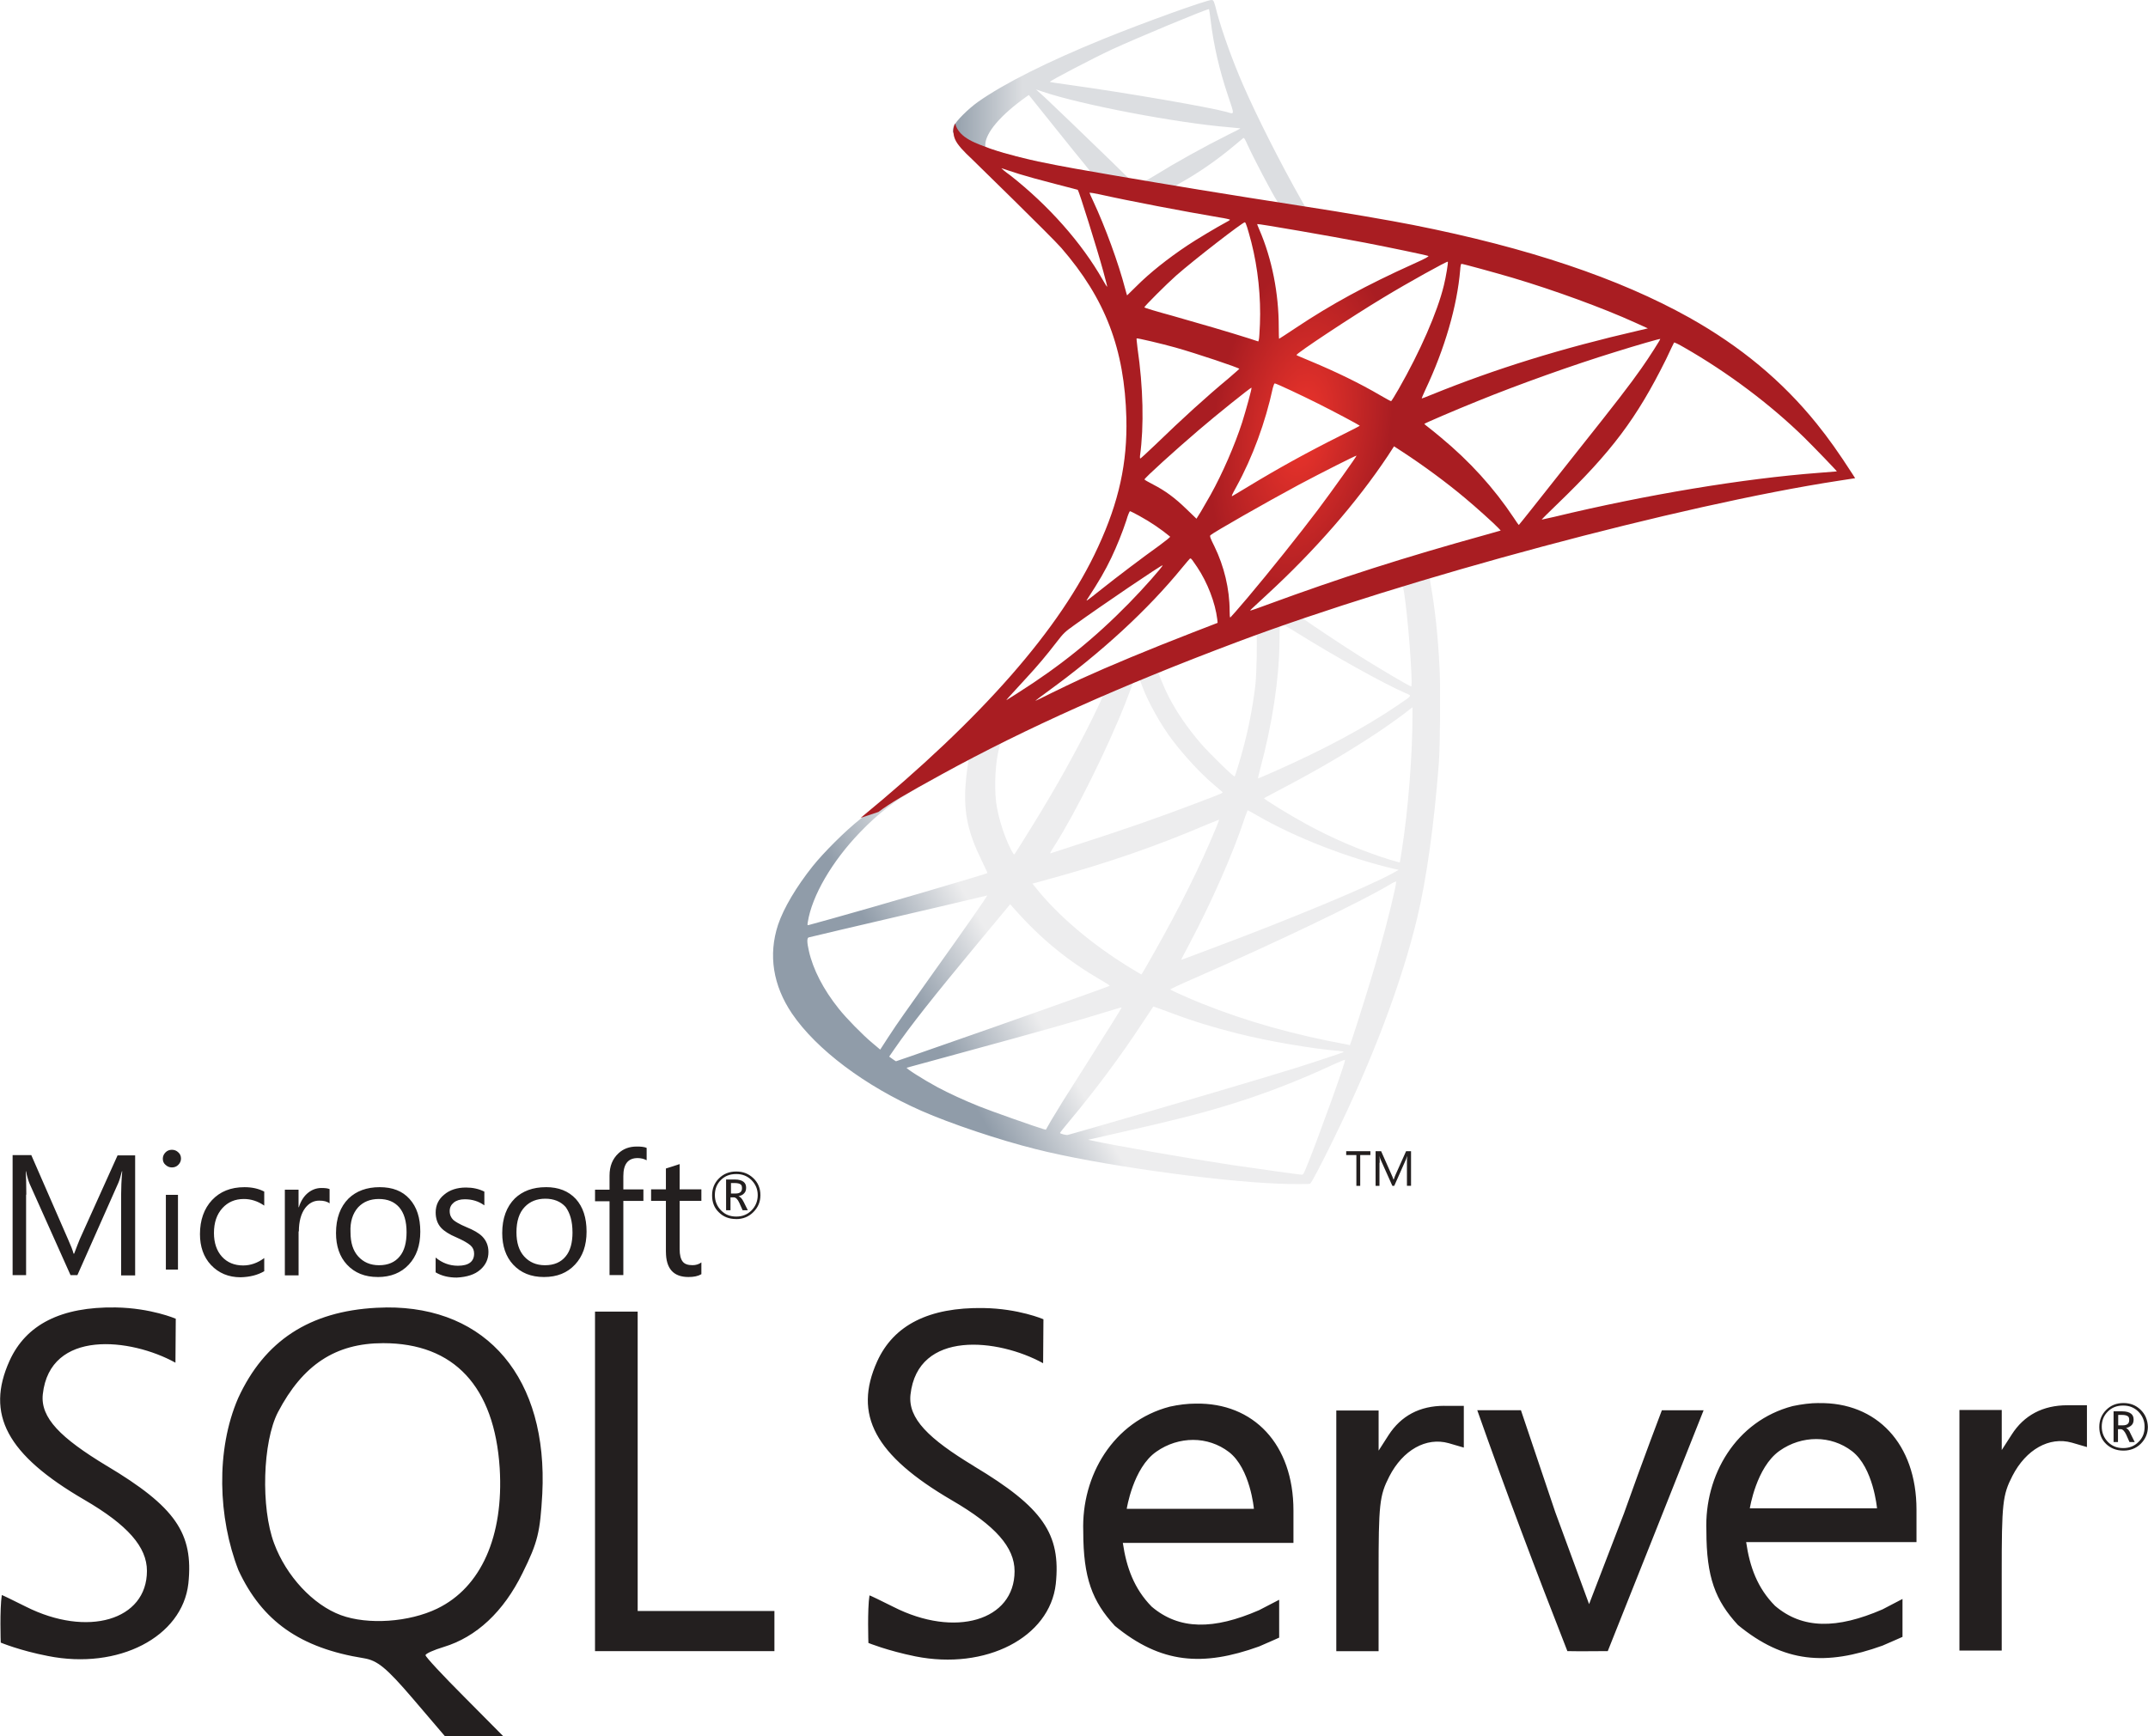
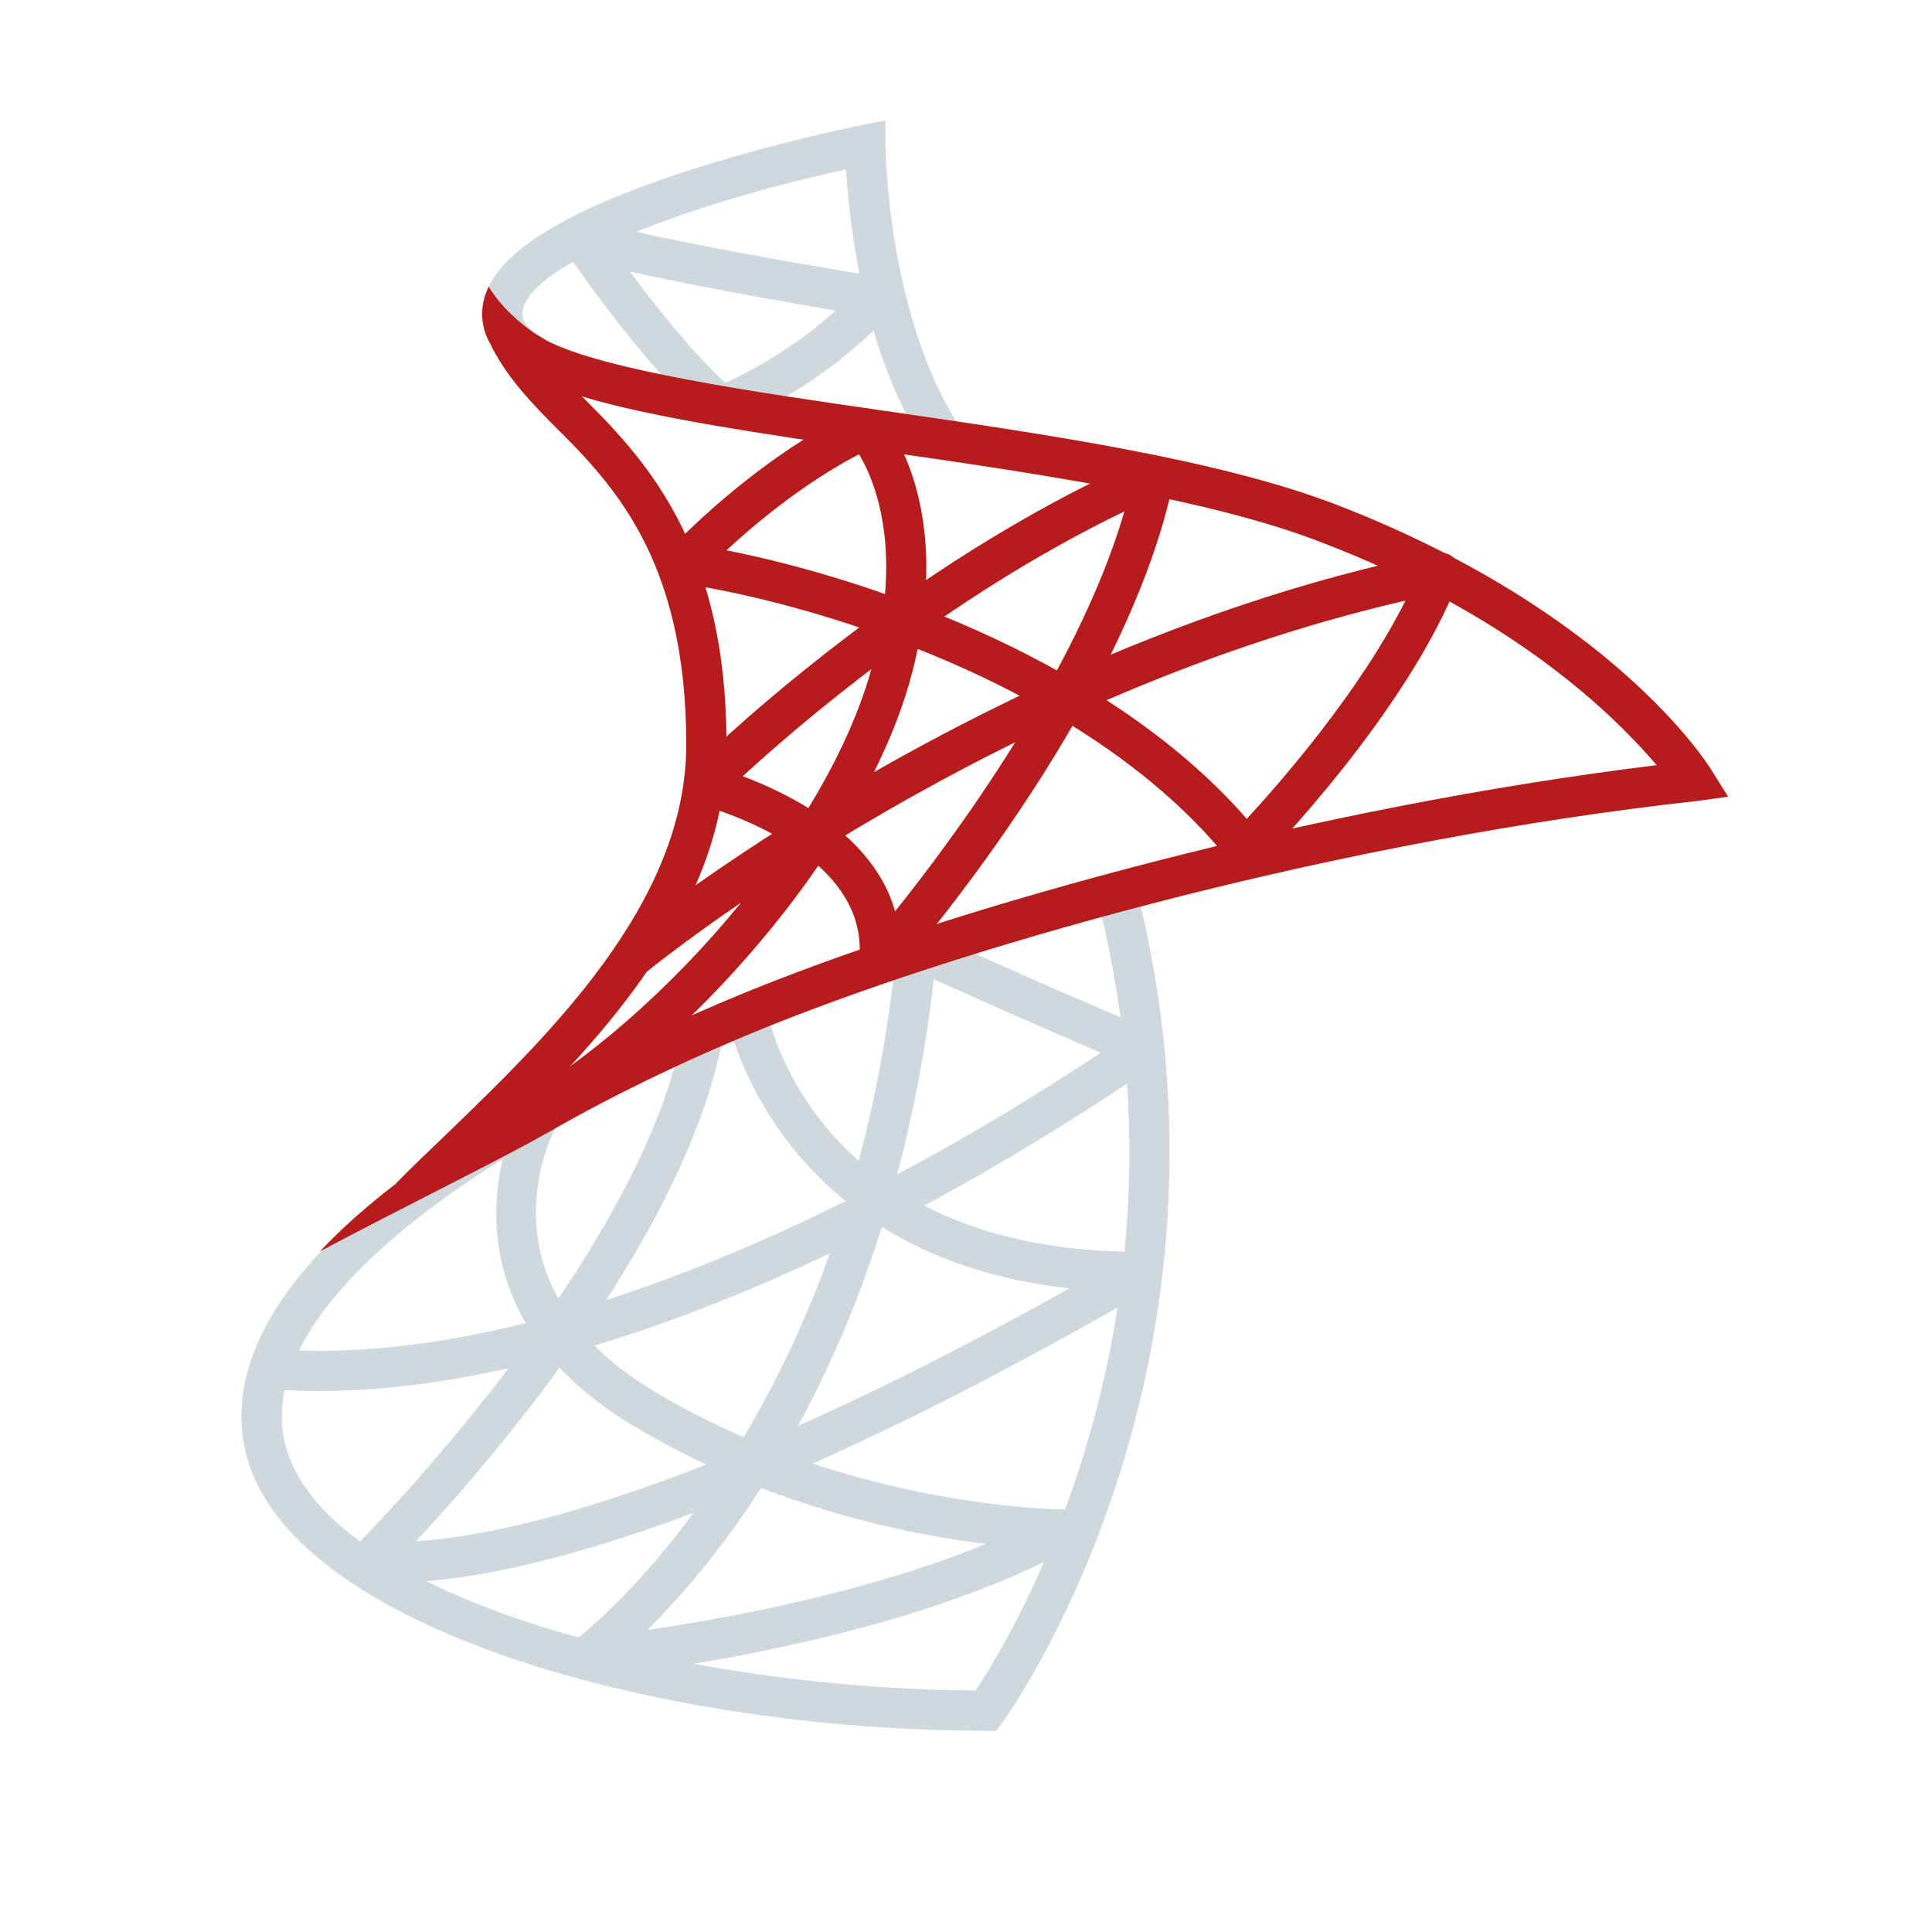
- <svg xmlns="http://www.w3.org/2000/svg" width="2500" height="2021" viewBox="0 0 1478.201 1195.111">
-   <g transform="matrix(.569 0 0 .569 199.451 -82.735)">
-     <linearGradient id="a" x1="-2901.952" x2="-2061.249" y1="923.573" y2="1420.331" gradientTransform="matrix(.1234 0 0 -.1234 1158.33 1550.273)" gradientUnits="userSpaceOnUse">
-       <stop offset="0" stop-color="#909ca9" />
-       <stop offset="1" stop-color="#ededee" />
-     </linearGradient>
-     <path fill="url(#a)" d="M1410.773 814.195l-286.9 93.683-249.599 110.161-69.829 18.435c-17.784 16.916-36.431 34.049-56.599 51.397-22.119 19.082-42.72 36.433-58.553 49.008-17.564 13.88-43.587 39.902-56.814 56.38-19.735 24.721-35.348 50.96-42.071 71.13-11.928 36.433-6.07 73.297 16.916 107.346 29.492 43.369 88.261 87.606 156.785 117.749 34.916 15.4 93.683 35.132 137.92 46.19 73.512 18.651 215.771 38.819 294.054 41.857 15.828.65 37.082.65 37.947 0 1.737-1.088 13.881-24.289 27.979-53.129 48.142-98.238 82.838-190.402 101.703-269.119 11.276-47.706 20.166-111.246 26.019-186.492 1.521-21.036 2.169-91.514.868-115.37-1.953-39.033-5.423-70.692-10.84-101.703-.868-4.555-1.088-8.676-.652-8.892.865-.65 3.467-1.517 38.815-11.712l-7.153-16.912v-.005h.004zm-65.49 38.386c2.602 0 9.539 66.573 11.273 108.646.436 8.89.216 14.745-.216 14.745-1.733 0-36.649-20.599-61.583-36.212-21.687-13.663-62.888-40.988-69.393-46.192-2.173-1.517-1.957-1.733 15.828-7.807 30.14-10.194 101.706-33.18 104.091-33.18zm-146.161 48.143c1.953 0 6.937 2.816 18.865 10.191 44.671 27.974 105.393 61.805 131.415 73.083 8.022 3.469 8.887 2.166-9.542 14.746-39.468 26.889-88.697 53.344-148.983 80.018-10.624 4.771-19.514 8.456-19.73 8.456-.432 0 .865-5.418 2.598-11.925 14.53-54.001 22.772-108.647 23.208-152.452.216-21.687.216-21.687 2.169-22.334-.436.217-.22.217 0 .217zm-30.142 11.492c1.297 1.299.432 49.877-1.304 63.104-3.903 31.662-9.975 61.153-19.947 94.335-2.386 8.018-4.558 14.745-4.987 15.177-.872 1.083-30.581-27.975-40.339-39.251-16.916-19.518-30.141-39.035-39.9-58.117-4.988-9.759-12.793-28.84-12.144-29.492 3.469-2.385 117.753-46.622 118.621-45.756zm-141.826 55.731c.216 0 .432 0 .652.216.432.434 1.953 3.905 3.254 7.807 6.937 18.867 22.548 46.624 35.997 64.407 14.746 19.518 34.048 40.334 50.091 53.996 5.207 4.337 9.975 8.456 10.624 9.108 1.304 1.302 1.737 1.083-33.612 14.53-40.981 15.613-85.656 31.226-136.835 47.706a6825.474 6825.474 0 0 0-36.643 11.928c-1.955.652-1.303-.434 4.335-9.323 25.371-39.686 63.97-117.536 85.657-172.618 3.687-9.542 7.373-19.082 8.025-21.251.868-3.038 1.95-4.121 4.768-5.64 1.518-.43 3.038-.866 3.687-.866zm-43.367 17.999c.649.436-10.411 23.637-21.254 44.889-21.036 40.985-44.022 81.323-74.815 130.331-5.204 8.456-10.19 16.265-10.842 17.132-1.083 1.519-1.519 1.083-4.988-5.638-7.373-14.53-13.447-33.181-16.699-50.313-3.254-16.916-2.602-46.406 1.086-64.621 2.816-13.444 2.602-13.227 9.107-16.481 27.757-14.095 117.537-56.166 118.405-55.299zm374.073 15.182v9.107c0 48.359-5.204 114.716-12.797 163.077-1.301 8.456-2.389 15.393-2.602 15.613 0 0-6.288-1.733-13.661-3.905-32.527-10.193-67.875-25.156-99.754-42.718-21.038-11.494-51.612-30.363-50.743-31.231.213-.215 9.323-4.986 19.947-10.625 42.509-22.118 83.274-45.972 118.622-69.609 13.229-8.892 33.176-23.202 37.518-27.107l3.47-2.602zm-537.802 64.185c.867 0 .65 1.735-.651 9.542-.868 5.64-1.951 16.049-2.382 23.202-1.739 31.662 3.469 55.084 19.082 87.177 4.337 8.892 7.809 16.265 7.589 16.48-1.519 1.303-145.074 43.375-190.183 55.734-13.444 3.685-25.152 6.939-26.024 7.153-1.515.436-1.733.22-1.083-3.47 4.987-31.875 29.276-73.512 63.104-108.644 22.554-23.419 40.554-37.08 71.347-54.648 22.119-12.575 56.165-31.439 58.767-32.309.002-.217.218-.217.434-.217zm338.295 60.503c.216-.216 5.42 2.605 11.708 6.29 46.408 26.891 111.03 51.83 166.108 64.623l4.991 1.086-6.941 3.899c-28.84 16.049-123.606 55.515-220.538 91.732-14.098 5.202-27.975 10.409-30.581 11.492-2.602 1.083-4.988 1.735-4.988 1.519 0-.22 3.906-7.809 8.89-17.132 27.107-50.744 54.433-112.547 68.311-155.485 1.739-4.12 2.82-7.805 3.04-8.024zm-34.48 11.278c.22.221-1.517 4.771-3.687 9.975-18.865 45.756-43.59 95.636-75.249 151.583-8.022 14.314-14.746 25.808-14.966 25.808-.213 0-6.721-3.906-14.527-8.676-45.976-28.192-86.743-62.888-113.414-96.501l-3.905-4.771 19.732-5.422c70.696-19.298 130.762-40.116 190.4-65.704 8.459-3.471 15.4-6.292 15.616-6.292zm214.253 74.815s.217.217 0 0c.216 4.988-10.844 49.661-19.953 81.969-7.589 27.107-14.098 48.361-26.022 85.874-5.204 16.485-9.755 30.143-9.975 30.143-.216 0-1.517-.216-2.818-.647-64.405-11.714-122.089-27.977-176.303-49.661-15.182-6.074-36.866-15.833-38.167-16.916-.432-.438 12.58-6.506 29.06-13.663 98.669-43.154 201.024-92.164 236.153-113.196 4.119-2.603 7.373-3.903 8.025-3.903zm-494.646 16.916c.434.432-27.107 40.118-65.709 94.114-13.444 18.867-29.057 40.985-34.911 49.225-5.856 8.241-14.746 21.253-19.734 29.06l-9.112 14.096-9.759-8.24c-11.494-9.544-31.442-29.927-40.333-41.204-18.651-23.201-31.226-47.706-36.214-70.04-2.386-10.411-2.386-15.618-.22-16.265 3.252-.867 61.153-14.53 115.37-27.11 30.143-6.937 65.054-15.177 77.632-18.213 12.579-3.041 22.774-5.423 22.99-5.423zm27.756 10.626l6.937 7.806c31.231 34.914 63.108 60.724 101.708 83.272 6.941 3.906 12.144 7.373 11.708 7.594-1.514 1.083-134.016 48.136-195.385 69.389-34.478 12.143-62.888 21.901-63.102 21.901-.216 0-2.169-1.299-4.341-2.818l-3.901-2.82 6.288-9.106c20.383-29.493 45.976-61.803 101.707-129.028l38.381-46.19zm173.053 123.822c.213-.215 9.755 3.252 21.464 7.594 28.195 10.624 50.527 17.345 80.456 24.936 36.866 9.326 90.211 18.434 121.657 21.035 4.771.432 7.373.868 6.505 1.519-1.521.868-33.395 11.494-56.816 18.867-37.302 11.708-151.149 45.32-243.962 71.995-17.132 4.987-31.879 9.108-32.746 9.323-2.166.436-9.325-1.519-9.325-2.386 0-.431 5.204-7.153 11.494-14.527 31.225-37.3 62.238-78.935 88.044-118.403 7.154-10.846 13.229-19.736 13.229-19.953zm-38.17 1.087c.216.216-15.179 24.936-42.066 67.439-11.496 17.999-24.291 38.383-28.846 45.54-4.337 6.939-10.842 17.784-14.527 23.854l-6.29 11.061-3.252-.868c-7.809-2.169-62.672-21.471-77.202-27.325-18-7.157-36.649-15.829-50.529-23.202-17.346-9.326-39.03-23.206-37.297-23.637.433-.216 30.143-8.243 65.922-17.999 94.984-25.809 147.678-40.77 182.161-51.612 6.29-1.952 11.71-3.471 11.926-3.251zm269.985 63.318h.216c.868 2.171-34.26 99.755-47.06 130.547-2.815 6.939-3.896 8.677-5.417 8.456-3.687-.213-54.646-7.37-85.66-11.925-53.994-8.24-144.641-24.073-167.409-29.275l-5.204-1.083 32.307-7.378c69.396-15.613 102.791-24.069 136.619-34.478 42.722-13.011 85.011-29.276 127.729-49.225 6.722-3.037 12.361-5.422 13.879-5.639z" />
-     <linearGradient id="b" x1="-2882.7" x2="-2206.249" y1="10288.81" y2="10288.81" gradientTransform="matrix(.1234 0 0 -.1234 1158.33 1550.273)" gradientUnits="userSpaceOnUse">
-       <stop offset="0" stop-color="#939fab" />
-       <stop offset="1" stop-color="#dcdee1" />
-     </linearGradient>
-     <path fill="url(#b)" d="M1114.983 145.414c-4.771-.647-81.757 27.11-131.415 47.275-67.01 27.327-119.052 53.351-151.148 75.899-11.925 8.461-26.891 23.422-29.273 29.276-.867 2.169-1.303 4.771-1.303 7.373l29.06 27.541 69.175 22.119 164.594 29.493 188.228 32.312 1.953-16.264c-.649 0-1.085-.216-1.73-.216l-24.728-3.905-4.984-8.89c-25.59-45.107-53.781-101.056-70.261-138.789-12.793-29.276-24.938-63.102-31.662-87.391-3.687-14.746-4.119-15.613-6.501-15.829v-.005h-.005zm-3.474 11.063h.223c.213.214 1.081 6.29 1.95 13.442 3.683 30.364 10.411 59.635 21.035 91.297 8.022 23.855 8.022 22.555-1.301 19.734-22.119-6.07-121.221-23.202-193-33.177-11.494-1.519-21.253-3.036-21.253-3.252-.867-.867 51.827-28.41 75.031-39.25 29.709-13.665 111.246-47.711 117.315-48.794zm-209.047 97.15l8.461 2.816c45.97 15.616 161.551 37.736 225.31 42.94 7.154.651 13.229 1.303 13.442 1.303.216.216-5.852 3.469-13.661 7.154-30.79 15.397-64.621 34.264-88.042 48.794-6.937 4.335-13.229 7.807-14.094 7.807-.868 0-5.42-.868-10.191-1.519l-8.674-1.303-21.683-21.253c-38.167-37.08-68.094-65.704-79.588-76.549l-11.28-10.19zm-8.671 6.721l30.576 38.168c16.696 21.035 33.611 41.635 37.301 46.187 3.683 4.557 6.721 8.245 6.505 8.461-.868.65-44.236-7.809-67.226-13.011-23.637-5.423-33.395-8.025-47.924-12.577l-11.928-3.905v-3.038c.216-14.53 18.651-36.214 49.877-58.331l2.819-1.954zm259.791 52.046c.869 0 1.95 1.951 4.552 7.806 7.373 16.263 30.364 60.07 35.997 68.526 1.74 2.822 4.771 3.038-25.802-1.95-73.512-11.93-97.152-15.829-97.152-16.263 0-.216 2.169-1.735 4.988-3.254 22.771-12.575 45.756-28.624 66.142-45.756 4.988-4.121 9.542-8.024 10.407-8.676.216-.433.652-.649.868-.433z" />
-     <radialGradient id="c" cx="-14217.448" cy="7277.705" r="898.12" gradientTransform="matrix(-.1185 -.0178 -.036 .237 -198.955 -1314.415)" gradientUnits="userSpaceOnUse">
-       <stop offset="0" stop-color="#ee352c" />
-       <stop offset="1" stop-color="#a91d22" />
-     </radialGradient>
-     <path fill="url(#c)" d="M804.66 294.828s-4.768 7.593-.215 18.87c2.822 6.937 11.061 15.393 20.384 24.069 0 0 96.5 94.114 108.211 107.561 53.344 61.585 76.549 122.305 78.718 206.012 1.301 53.78-8.894 101.054-34.264 155.919-45.106 98.453-140.307 207.098-287.117 327.67l21.472-7.157c13.878-10.411 32.745-21.467 76.982-45.756 102.137-55.952 217.071-107.346 358.028-160.258 202.971-76.335 536.715-165.681 726.676-194.736l19.737-3.038-3.038-4.771c-17.345-26.891-29.276-43.587-43.59-61.369-41.633-51.612-92.157-93.463-153.964-128.161-85.007-47.489-194.956-84.571-334.173-112.112-26.239-5.207-83.923-15.181-130.763-22.337-99.321-15.393-163.51-26.021-234.203-38.165-25.37-4.339-63.323-10.843-88.478-16.263-13.011-2.822-37.947-8.676-57.464-15.398-15.613-6.075-38.168-12.147-42.939-30.58zm55.952 54.216c.214-.214 3.683 1.083 8.24 2.602 8.24 2.816 18.865 6.07 31.446 9.542a1599.47 1599.47 0 0 0 28.624 7.589c13.011 3.251 23.852 6.288 24.068 6.288 1.521 1.519 23.424 71.558 30.797 98.449 2.815 10.195 4.988 18.867 4.771 18.867-.223.22-2.605-3.469-5.423-8.456-25.373-44.673-65.491-89.995-111.899-126.428-6.069-4.333-10.624-8.237-10.624-8.453zm106.692 29.492c1.085 0 5.856.651 11.708 1.951 36.866 8.24 103.008 20.818 145.293 27.975 7.157 1.083 12.797 2.387 12.797 2.818 0 .436-2.605 1.951-5.859 3.688-7.153 3.685-35.997 20.815-45.536 27.322-24.073 16.047-45.756 33.395-61.371 49.008-6.288 6.29-11.712 11.494-11.712 11.494s-1.297-3.685-2.386-8.242c-7.802-30.143-24.069-74.816-38.815-106.258-2.386-4.986-4.339-9.541-4.339-9.973 0 .433 0 .217.22.217zm187.795 35.781c1.301.432 3.47 7.806 7.806 24.069 8.025 31.446 11.712 66.576 10.411 99.321-.436 9.108-.868 17.564-1.304 18.651l-.649 2.166-11.276-3.685c-23.204-7.373-60.935-18.435-93.245-27.541-18.436-4.988-33.395-9.542-33.395-9.975 0-1.303 26.891-28.192 38.383-38.383 21.898-19.303 81.316-65.275 83.269-64.623zm14.963 2.166c.652-.647 89.779 14.746 130.331 22.554 30.145 5.854 73.948 14.963 76.549 16.049 1.301.432-3.254 3.034-17.784 9.539-57.248 25.808-99.754 49.008-142.036 77.202-11.06 7.373-20.386 13.444-20.602 13.444-.216 0-.433-6.287-.433-13.878 0-41.201-8.241-82.838-23.424-117.968-1.517-3.47-2.818-6.722-2.601-6.942zm230.516 45.542c.652.65-2.169 18.217-4.771 28.624-7.806 32.312-28.84 80.24-54.643 125.343-4.558 8.024-8.677 14.53-9.114 14.746-.429.216-6.285-3.038-13.009-6.941-25.154-14.746-53.778-28.624-85.007-41.637-8.671-3.685-16.263-6.723-16.48-7.153-1.521-1.303 68.308-47.493 105.174-69.612 29.276-17.781 76.982-44.239 77.85-43.37zm16.48 2.601c1.953 0 41.421 10.844 62.019 16.916 50.963 15.181 109.512 36.648 147.679 53.996l15.828 7.159-11.056 2.6c-93.245 21.467-173.049 46.192-250.034 77.418-6.289 2.602-11.928 4.771-12.357 4.771-.436 0 1.733-4.987 4.552-11.061 23.204-49.225 38.167-100.62 41.85-144.427.221-4.121.867-7.372 1.519-7.372zm-392.938 90.213c.649-.652 30.793 6.506 47.057 11.056 24.721 6.942 77.198 24.505 77.198 25.808 0 .216-5.853 5.204-12.79 11.278-28.408 23.637-55.734 48.572-88.481 80.234-9.759 9.328-17.997 16.917-18.429 16.917-.436 0-.649-1.304-.436-3.038 4.987-36.433 3.906-83.272-3.034-130.763-.653-6.074-1.302-11.276-1.085-11.492zm633.433.652c.429.431-13.881 22.984-22.988 35.777-13.009 18.649-32.098 43.375-75.252 97.588-22.765 28.622-48.358 60.936-56.812 71.778-8.678 10.842-15.831 19.948-16.051 19.948-.216 0-3.031-3.901-6.069-8.671-24.289-36.433-53.349-68.311-87.829-96.935-6.505-5.423-13.658-11.278-16.044-13.013-2.386-1.734-4.339-3.469-4.339-3.685 0-.649 36.862-16.483 64.841-27.757 49.01-19.952 115.794-43.805 165.892-59.203 26.24-8.239 54.215-16.263 54.651-15.827zm16.696 4.334c.865-.215 6.072 2.387 12.361 6.07 52.697 30.143 104.305 68.962 145.077 108.864 11.492 11.278 39.9 40.77 39.464 40.986 0 0-9.975.867-21.683 1.733-91.296 6.942-208.178 26.239-320.511 53.345-7.589 1.733-14.31 3.252-14.746 3.252-.429 0 8.025-8.456 18.653-18.647 65.922-63.538 96.067-103.656 131.628-175.22 4.986-10.623 9.325-19.731 9.757-20.383-.216 0-.216 0 0 0zm-482.936 49.446c3.038.647 31.229 13.88 52.48 24.503 19.517 9.755 48.794 25.372 50.311 26.671.216.216-10.195 5.638-22.984 11.928-40.772 20.384-75.684 39.682-112.118 61.802-10.408 6.29-19.082 11.497-19.298 11.497-.868 0-.652-.872 5.204-11.497 19.518-35.561 35.129-78.065 44.023-119.486.864-3.252 1.733-5.418 2.382-5.418zm-28.192 5.202c.652.652-6.721 27.323-11.273 41.853-8.894 27.541-23.856 62.02-38.383 88.043-3.474 6.069-8.677 14.961-11.496 19.948l-5.42 8.674-12.144-11.707c-14.094-13.663-25.59-22.12-40.333-29.712-5.859-3.033-10.411-5.638-10.411-6.069 0-1.735 37.082-35.347 65.49-59.635 20.383-17.566 63.321-52.045 63.97-51.395zm172.404 70.913l10.627 6.937c24.282 15.833 52.906 36.866 74.813 55.298 12.357 10.19 36.21 31.662 40.985 36.866l2.598 2.822-17.561 4.986c-99.321 27.538-176.087 52.043-265.649 85.007-9.975 3.685-18.433 6.721-19.085 6.721-1.297 0-2.385 1.083 19.954-19.519 57.251-52.691 107.992-110.812 145.726-167.411l7.592-11.707zm-45.324 11.276c.432.432-29.276 42.284-47.06 65.922-21.251 28.192-58.985 75.465-85.007 106.256-10.84 12.797-20.163 23.422-20.599 23.64-.652.216-.868-3.036-.868-8.024 0-26.242-6.721-54.216-18.433-78.068-4.988-9.975-5.856-12.361-4.768-13.444 4.119-3.688 67.223-39.686 107.123-61.153 26.89-14.312 68.956-35.563 69.612-35.129zm-274.107 67.225c.652 0 5.64 2.6 11.279 5.638 13.878 7.589 26.239 16.046 37.298 25.156.432.432-5.204 4.988-12.577 10.406-20.602 14.746-51.828 38.385-70.041 52.915-19.088 15.18-19.734 15.613-17.568 12.361 14.314-21.903 21.467-34.264 29.06-50.093 6.721-14.094 13.442-30.793 18.213-45.323 1.734-6.289 3.904-11.06 4.336-11.06zm73.083 57.248c1.081-.214 2.386 1.735 8.238 10.411 12.361 18.429 21.903 43.154 24.292 63.104l.429 4.339-29.705 11.494c-53.133 20.599-102.139 40.985-135.322 56.162-9.322 4.339-25.587 12.144-36.211 17.352-10.627 5.418-19.301 9.539-19.301 9.323s6.721-5.204 14.961-11.278c64.844-47.055 121.007-98.669 163.076-150.279 4.555-5.423 8.677-10.411 9.107-10.627l.436-.001zm-33.612 8.242c.868.867-23.853 28.84-40.768 45.971-41.853 42.723-83.273 76.12-134.669 108.649-6.505 4.119-12.359 7.804-13.011 8.24-1.519.867.432-1.303 22.986-25.808 14.314-15.397 25.155-28.408 37.516-44.453 8.24-10.624 9.759-12.143 21.688-20.604 31.878-22.987 105.39-72.864 106.258-71.995z" />
-   </g>
-   <path fill="#231F1F" d="M265.747 900.102c-2.276 0-4.553.217-6.809.217-45.975 2.45-76.983 22.683-95.113 62.195-15.506 35.735-13.813 82.446.174 118.4 16.265 35.131 42.547 53.672 86.416 60.675 9.282 1.52 15.506 6.616 33.483 27.606l22.12 25.915h40.118l-26.676-26.892c-14.746-14.745-26.673-27.584-26.673-28.712 0-1.127 5.641-3.599 12.469-5.68 22.51-6.812 41.203-24.202 54.279-50.854 10.583-21.402 12.102-28.018 13.619-54.646 3.969-79.26-37.82-128.813-107.409-128.247l.002.023zm35.173 207.27c-19.517 9.453-47.857 11.34-66.356 4.553-19.127-7.025-37.646-26.889-45.975-49.377-9.259-24.591-7.937-69.956 2.646-90.386 17.023-32.528 39.534-47.49 72.43-47.49 48.792 0 76.549 29.884 80.171 86.048 2.863 46.885-12.838 82.058-42.895 96.632l-.021.02zm693.025-139.568c-16.828 0-29.709 6.811-38.385 20.231l-6.809 10.627v-27.628h-29.123v165.678h29.104v-52.956c0-48.424.604-54.084 7.371-67.335 9.326-18.172 25.371-27.234 40.879-22.897l10.408 3.036v-28.712h-13.445v-.044zm-171.098-1.519c-5.705 0-11.756.76-17.781 2.084-38.971 10.19-60.938 47.489-59.594 85.873 0 32.139 6.244 48.206 21.752 65.057 31.77 26.065 60.502 28.146 99.275 14.161 6.615-2.819 13.814-6.072 13.814-6.072v-26.065l-13.814 7.156c-31.379 13.661-55.016 13.661-73.949-2.43-12.076-12.296-17.391-27.042-19.84-43.868h117.426v-22.339c0-45.539-27.41-74.294-67.313-73.557h.024zm-47.492 72.647s4.338-28.407 20.428-39.554c7.744-5.466 16.633-8.11 25.328-8.11 8.719 0 17.414 2.818 24.592 8.306 14.748 11.341 17.219 39.143 17.219 39.143h-87.566v.215h-.001zm-702.111-29.881c-31.573-19.128-45.582-32.921-43.869-49.185 4.9-44.997 60.503-38.773 91.295-21.749l.219-30.272s-17.024-7.373-41.421-7.764c-37.429-.564-61.63 11.709-72.97 36.691-16.656 36.865-1.908 64.665 51.396 95.677 29.925 17.412 43.152 32.528 43.152 49.008 0 34.047-41.05 45.931-83.401 24.57-8.716-4.337-16.09-7.959-16.48-7.959-1.519 9.651-.736 32.745-.736 32.745s13.012 5.466 32.527 9.236c48.4 9.65 92.445-13.054 96.608-49.919 3.622-34.609-8.893-52.761-56.318-81.104l-.002.025zm1178.454-43.155c-5.682 0-11.711.78-18 2.103-38.924 10.192-60.85 47.492-59.354 85.876 0 32.095 6.225 48.011 21.729 64.838 31.771 26.089 60.504 28.191 99.473 14.184 6.592-2.818 13.77-6.026 13.77-6.026v-26.109l-13.791 7.197c-31.443 13.619-55.082 13.619-73.947-2.471-12.145-12.274-17.414-26.847-19.865-43.871h117.232v-22.336c0-45.321-27.412-74.099-67.313-73.339l.066-.046zm-47.492 72.646s4.381-28.365 20.449-39.729c7.721-5.485 16.611-8.132 25.307-8.132 8.674 0 17.414 2.819 24.594 8.327 14.746 11.342 17.219 39.338 17.219 39.338h-87.545l-.024.196zm-533.809-29.123c-31.573-19.083-45.54-32.92-43.848-49.185 4.9-45.02 60.504-38.773 91.296-21.749l.218-30.272s-17.024-7.374-41.421-7.722c-37.429-.563-61.63 11.711-72.991 36.692-16.633 36.864-1.692 64.666 51.437 95.677 29.884 17.393 43.111 32.312 43.111 48.792 0 34.047-41.029 46.126-83.381 24.569-8.674-4.337-16.046-7.916-16.48-7.916-1.519 9.649-.736 32.746-.736 32.746s12.858 5.27 32.31 9.237c48.445 9.672 92.51-13.012 96.653-49.877 3.6-34.437-8.891-52.587-56.167-80.952v-.04zm752.421-42.005c-16.828 0-29.859 6.829-38.383 20.254l-6.811 10.582v-27.583h-29.123V1136.3h29.102v-52.954c0-48.403.584-54.085 7.375-67.313 9.324-18.15 25.369-27.235 40.875-22.878l10.408 3.035v-28.775h-13.443zm-984.021 41.05V902.941h-29.361v233.728h123.478v-27.604h-94.116v-100.601zm679.015 32.896l-24.201 62.975-23.27-63.322-23.637-70.173h-30.055c19.475 55.212 40.658 111.376 62.02 165.829 9.26.216 18.541 0 27.799 0l32.682-82.058 33.287-83.75h-28.732s-12.688 33.266-25.914 70.521l.021-.022zM506.455 839.251c4.728 0 8.674-1.516 11.927-4.769 3.208-3.211 4.9-6.984 4.9-11.711 0-4.728-1.692-8.675-4.9-11.711-3.253-3.035-7.005-4.555-11.711-4.555-4.769 0-8.717 1.52-11.927 4.728-3.252 3.211-4.727 7.158-4.727 11.712 0 4.771 1.519 8.716 4.727 11.711 3.037 3.034 6.984 4.553 11.711 4.553v.042zm-10.408-26.889c2.818-2.818 6.245-4.121 10.625-4.121 4.121 0 7.548 1.303 10.411 4.121 2.819 2.819 4.337 6.245 4.337 10.409 0 4.163-1.518 7.764-4.337 10.582-2.862 2.817-6.29 4.163-10.411 4.163-4.185 0-7.59-1.301-10.408-4.163-2.819-2.818-4.337-6.419-4.337-10.582 0-4.164 1.301-7.589 4.12-10.409zm7.003 11.928h1.908c1.346 0 2.668 1.3 3.795 3.773l2.279 5.116h3.577l-2.818-5.683c-1.149-2.275-2.276-3.598-3.6-3.969 1.67-.39 2.992-.953 3.947-2.082.952-.974 1.3-2.298 1.3-3.795 0-1.734-.542-3.034-1.69-3.989-1.302-1.084-3.384-1.669-6.074-1.669h-6.026v21.187h3.035v-8.891l.367.002zm0-9.846h2.647c1.908 0 3.253.39 3.99.953.716.564.911 1.303.911 2.646 0 2.45-1.52 3.601-4.337 3.601h-3.252v-7.2h.041zm-485.018 7.958c0-7.373-.216-12.858-.39-16.09h.174c.758 3.814 1.691 6.657 2.45 8.543l28.19 62.975h4.728l28.19-63.538c.761-1.733 1.52-4.337 2.452-7.959h.216c-.563 6.29-.758 11.754-.758 16.112v55.581h9.648v-82.622h-12.1L54.919 852.87c-.955 2.276-2.278 5.683-3.969 10.193h-.392c-.563-2.234-1.886-5.639-3.772-9.803l-25.33-58.053H8.598v82.621h9.281v-55.385l.153-.041zm96.045.154h8.329v51.458h-8.329v-51.458zm4.164-18.868c1.736 0 3.21-.587 4.337-1.734 1.15-1.129 1.91-2.603 1.91-4.337 0-1.692-.565-3.211-1.887-4.337-1.171-1.15-2.668-1.737-4.381-1.737-1.69 0-3.208.587-4.338 1.737-1.146 1.126-1.907 2.645-1.907 4.337 0 1.887.586 3.208 1.907 4.337 1.304 1.147 2.647 1.734 4.338 1.734h.021zm63.54 71.455v-9.066c-4.555 3.405-9.456 5.098-14.53 5.098-6.07 0-10.995-2.081-14.595-6.07-3.577-3.947-5.485-9.436-5.485-16.266 0-7.156 1.908-12.84 5.854-17.177 3.795-4.163 8.719-6.245 14.748-6.245 4.922 0 9.647 1.52 14.009 4.557v-9.65c-3.968-2.082-8.5-3.037-13.619-3.037-9.456 0-16.827 3.037-22.335 8.894-5.466 5.854-8.285 13.813-8.285 23.42 0 8.543 2.45 15.722 7.548 21.209 5.312 5.637 12.102 8.5 20.428 8.5 6.438-.178 11.707-1.523 16.262-4.167zm23.831-27.433c0-6.788 1.518-12.273 4.337-16.049 2.647-3.403 5.855-5.116 9.65-5.116 3.21 0 5.486.585 7.155 1.908v-9.846c-1.3-.563-3.187-.758-5.637-.758-3.405 0-6.439 1.146-9.107 3.253-2.819 2.231-5.074 5.638-6.397 9.975h-.216v-12.08h-9.433v58.985h9.454V847.71h.194zm54.279 31.443c8.892 0 16.048-2.863 21.36-8.543 5.29-5.641 7.936-13.229 7.936-22.686 0-9.647-2.427-17.021-7.372-22.51-4.9-5.483-11.711-8.132-20.603-8.132s-16.048 2.647-21.36 7.764c-5.681 5.641-8.674 13.599-8.674 23.813 0 8.891 2.429 16.265 7.548 21.751 5.29 5.68 12.295 8.521 21.165 8.521v.022zm-13.445-48.055c3.6-3.795 8.329-5.683 14.182-5.683 6.074 0 10.627 1.888 14.01 5.683 3.404 3.969 5.097 9.63 5.097 17.197 0 7.198-1.519 12.859-4.729 16.654-3.208 3.969-7.936 6.071-14.183 6.071-6.071 0-10.777-2.104-14.377-6.071-3.577-3.99-5.291-9.456-5.291-16.654-.368-7.156 1.519-13.01 5.291-17.197zm84.141 42.916c3.599-3.208 5.509-7.155 5.509-12.102 0-4.337-1.52-7.936-4.338-10.777-2.3-2.275-5.854-4.337-10.994-6.419-4.556-1.906-7.374-3.6-8.893-4.923-1.517-1.517-2.45-3.402-2.45-6.071 0-2.45.955-4.337 2.821-5.855 1.908-1.516 4.337-2.253 7.59-2.253 5.096 0 9.454 1.343 13.443 4.185v-9.456c-3.816-1.906-7.958-2.817-12.686-2.817-6.071 0-11.189 1.671-14.964 4.899-3.969 3.212-5.854 7.375-5.854 12.274 0 4.337 1.3 7.938 3.771 10.582 2.082 2.256 5.641 4.556 10.583 6.614 4.729 2.083 7.938 3.968 9.65 5.485 1.691 1.52 2.45 3.405 2.45 5.641 0 5.506-3.772 8.349-11.146 8.349-5.682 0-10.776-1.866-15.333-5.638v10.189c4.121 2.475 9.066 3.601 14.53 3.601 7.005-.368 12.49-2.081 16.264-5.486l.047-.022zm45.019-56.73c-8.893 0-16.048 2.647-21.361 7.764-5.638 5.641-8.674 13.599-8.674 23.813 0 8.891 2.452 16.265 7.547 21.751 5.313 5.68 12.295 8.521 21.187 8.521 9.107 0 16.048-2.861 21.36-8.545 5.313-5.637 7.958-13.227 7.958-22.683 0-9.65-2.472-17.022-7.374-22.509-5.115-5.487-11.927-8.133-20.601-8.133l-.042.021zm18.345 31.012c0 7.198-1.518 12.859-4.727 16.654-3.21 3.969-7.938 6.071-14.184 6.071-6.074 0-10.778-2.104-14.379-6.071-3.577-3.99-5.29-9.456-5.29-16.654 0-7.59 1.888-13.444 5.683-17.393 3.576-3.773 8.306-5.682 14.182-5.682 5.854 0 10.561 1.907 13.964 5.682 3.037 4.163 4.729 9.824 4.729 17.393h.022zm25.547 29.513h9.433v-51.068h13.813v-7.938H428.93v-9.108c0-8.282 3.208-12.446 9.845-12.446 2.234 0 4.511.563 6.203 1.518v-8.521c-1.692-.759-3.969-.932-6.812-.932-5.095 0-9.258 1.519-12.664 4.727-3.969 3.773-6.071 8.674-6.071 15.312v9.672h-9.978v7.936h9.978v50.876l.067-.028zm38.75-16.091c0 11.538 5.098 17.414 15.506 17.414 3.774 0 6.614-.606 8.891-1.951v-8.11c-1.734 1.302-3.795 1.91-6.071 1.91-3.208 0-5.464-.762-6.788-2.475-1.345-1.689-2.103-4.554-2.103-8.501v-33.286h14.961v-7.938h-14.961v-17.39c-3.253 1.127-6.44 2.082-9.456 3.034v14.355h-10.192v7.938h10.192v34.979l.021.021zm1014.88 108.73c-3.209-3.034-7.004-4.553-11.709-4.553-4.77 0-8.719 1.519-11.928 4.771-3.209 3.188-4.729 7.155-4.729 11.711 0 4.728 1.52 8.675 4.705 11.709 3.211 3.036 7.156 4.556 11.928 4.556 4.705 0 8.674-1.52 11.928-4.729 3.188-3.253 4.879-7.004 4.879-11.709-.174-4.771-1.887-8.719-5.096-11.754l.022-.002zm-1.517 22.338c-2.82 2.818-6.246 4.119-10.41 4.119-4.119 0-7.545-1.301-10.408-4.119-2.818-2.863-4.338-6.441-4.338-10.627 0-4.121 1.301-7.545 4.164-10.408 2.818-2.817 6.225-4.121 10.582-4.121 4.121 0 7.549 1.304 10.41 4.121 2.818 2.863 4.336 6.287 4.336 10.408 0 4.382-1.301 7.764-4.336 10.627zm-8.502-9.651c1.691-.39 3.037-1.149 3.969-2.081.955-.977 1.303-2.301 1.303-3.815 0-1.692-.543-3.037-1.691-3.969-1.301-1.085-3.404-1.671-6.07-1.671h-6.029v21.164h3.037v-8.891h1.885c1.303 0 2.604 1.3 3.773 3.773l2.254 5.096h3.602l-2.818-5.683c-.977-2.472-2.105-3.601-3.252-3.97l.037.047zm-2.082-1.907h-3.252v-7.155h2.668c1.887 0 3.209.345 3.969.932.758.563.932 1.301.932 2.646 0 2.45-1.518 3.579-4.336 3.579l.019-.002zM933.443 816.353h2.646v-21.187h7.002v-2.646h-16.652v2.646h7.006v21.187h-.002zm16.047-15.917c0-2.062 0-3.753-.152-4.705.174 1.126.564 1.887.738 2.45l8.133 18.172h1.301l8.152-18.347c.219-.563.393-1.301.76-2.275-.174 1.887-.174 3.401-.174 4.553v16.048h2.82V792.52h-3.406l-7.371 16.438c-.174.587-.762 1.734-1.129 3.037h-.217c-.152-.761-.541-1.519-1.084-2.818l-7.373-16.655h-3.816v23.854h2.666v-15.917l.152-.023z" />
+ <svg xmlns="http://www.w3.org/2000/svg" viewBox="0 0 48 48" width="48px" height="48px">
+   <path fill="#cfd8dc" d="M23.084,11.277c-1.633-2.449-1.986-5.722-2.063-7.067c-4.148,0.897-8.269,2.506-8.031,3.691 c0.03,0.149,0.218,0.328,0.53,0.502l-0.488,0.873c-0.596-0.334-0.931-0.719-1.022-1.179c-0.269-1.341,1.25-2.554,4.642-3.709 c2.316-0.789,4.652-1.26,4.751-1.279l0.597-0.12L22,3.6c0,0.042,0.026,4.288,1.916,7.123L23.084,11.277z" />
+   <path fill="#cfd8dc" d="M24.751,43H24.5c-8.192,0-17.309-2.573-18.386-6.879c-0.657-2.63,1.492-5.536,6.214-8.401 l0.52,0.854c-4.249,2.579-6.296,5.172-5.763,7.305c0.935,3.738,9.575,6.068,17.153,6.12c0.901-1.347,5.742-9.26,2.979-19.873 l0.967-0.252c3.149,12.092-3.218,20.837-3.282,20.924L24.751,43z" />
+   <path fill="#cfd8dc" d="M9.931,39.306c-0.539,0-0.806-0.059-0.85-0.07c-0.176-0.043-0.314-0.178-0.362-0.352 c-0.049-0.174,0.001-0.361,0.129-0.488c0.072-0.072,7.197-7.208,8.159-12.978l0.986,0.164c-0.827,4.964-5.715,10.623-7.656,12.707 c1.939-0.111,6.835-1.019,16.234-6.28c-7.335-0.804-8.495-6.676-8.507-6.739l0.983-0.181c0.047,0.246,1.226,6.011,9.244,6.011 c0.003,0,0.005,0,0.008,0l0,0c0.227,0,0.424,0.152,0.482,0.37c0.06,0.218-0.036,0.449-0.231,0.563 C17.315,38.542,11.867,39.305,9.931,39.306z" />
+   <path fill="#cfd8dc" d="M14.524,41.7c-0.207,0-0.395-0.128-0.468-0.325c-0.079-0.211-0.007-0.45,0.177-0.582 c0.034-0.025,1.813-1.338,3.706-4.228c-0.728-0.322-1.465-0.698-2.196-1.137c-0.888-0.533-1.559-1.105-2.06-1.691 c-2.57,0.678-4.942,0.946-7.025,0.769l0.084-0.996c1.876,0.159,4.009-0.063,6.321-0.64c-1.573-2.688-0.129-5.356-0.109-5.392 l0.874,0.487c-0.067,0.122-1.265,2.37,0.249,4.633c2.201-0.632,4.549-1.567,6.979-2.782c0.559-1.835,0.996-3.922,1.225-6.276 c0.016-0.161,0.108-0.304,0.248-0.385s0.311-0.088,0.458-0.021c0.032,0.015,3.264,1.491,5.604,2.454 c0.17,0.07,0.288,0.228,0.307,0.411c0.02,0.183-0.063,0.361-0.216,0.465c-2.289,1.56-4.563,2.913-6.778,4.042 c-0.702,2.225-1.571,4.077-2.459,5.591c3.702,1.383,6.915,1.404,6.956,1.404c0.228,0,0.427,0.154,0.484,0.375 c0.057,0.221-0.042,0.452-0.241,0.563c-4.54,2.522-11.767,3.232-12.072,3.261C14.556,41.699,14.54,41.7,14.524,41.7z M18.909,36.967c-1.04,1.614-2.062,2.773-2.826,3.53c1.998-0.294,5.501-0.938,8.408-2.139 C23.099,38.187,21.084,37.807,18.909,36.967z M14.767,33.431c0.393,0.392,0.883,0.775,1.49,1.14 c0.736,0.442,1.483,0.817,2.22,1.135c0.754-1.264,1.501-2.781,2.142-4.568C18.598,32.1,16.636,32.868,14.767,33.431z M23.202,24.329c-0.205,1.768-0.521,3.381-0.913,4.85c1.66-0.885,3.354-1.896,5.062-3.026 C25.802,25.497,24.099,24.734,23.202,24.329z" />
+   <path fill="#cfd8dc" d="M17.924,10.6c-0.117,0-0.233-0.042-0.325-0.12c-1.61-1.378-3.505-4.182-3.585-4.301 c-0.129-0.191-0.109-0.446,0.046-0.616c0.154-0.171,0.408-0.211,0.608-0.102c0.011,0.003,0.938,0.385,7.217,1.431 c0.181,0.03,0.33,0.156,0.39,0.328c0.061,0.172,0.022,0.364-0.1,0.5c-1.758,1.953-3.979,2.813-4.073,2.848 C18.044,10.589,17.983,10.6,17.924,10.6z M15.647,6.746c0.631,0.849,1.54,1.996,2.372,2.769c0.511-0.233,1.657-0.818,2.744-1.798 C18.18,7.276,16.604,6.962,15.647,6.746z" />
+   <path fill="#b71c1c" d="M21.843,24.4c-0.068,0-0.137-0.014-0.201-0.042c-0.199-0.088-0.319-0.294-0.296-0.51 c0.292-2.749-3.926-3.852-3.969-3.862c-0.174-0.044-0.312-0.179-0.359-0.352s0.002-0.359,0.129-0.486 c0.207-0.207,5.139-5.098,11.327-7.784c0.173-0.075,0.369-0.047,0.515,0.07c0.145,0.118,0.212,0.307,0.174,0.489 c-1.186,5.744-6.71,12.044-6.944,12.309C22.12,24.341,21.982,24.4,21.843,24.4z M18.455,19.285 c1.184,0.445,3.258,1.475,3.783,3.356c1.449-1.808,4.542-5.973,5.697-9.934C23.548,14.817,19.854,17.999,18.455,19.285z" />
+   <path fill="#b71c1c" d="M13.079,28.36l-0.475-0.88c1.883-1.015,4.04-2.883,5.807-5.054c-1.504,1.03-2.365,1.735-2.392,1.758 l-0.639-0.77c0.039-0.032,1.764-1.447,4.631-3.22c0.787-1.266,1.392-2.568,1.703-3.816c0.053-0.212,0.099-0.417,0.136-0.615 c-1.925-0.687-3.701-1.094-4.921-1.269c-0.185-0.026-0.339-0.153-0.401-0.328c-0.062-0.175-0.021-0.371,0.104-0.507 c0.085-0.092,2.116-2.268,4.654-3.463c0.197-0.093,0.433-0.047,0.581,0.114c0.067,0.073,1.44,1.615,1.091,4.805 c1.155,0.45,2.345,0.997,3.491,1.648c2.759-1.24,5.892-2.356,9.229-3.03c0.172-0.034,0.363,0.028,0.481,0.168 c0.117,0.14,0.149,0.333,0.083,0.503c-1.3,3.332-4.786,6.891-4.934,7.041c-0.101,0.102-0.239,0.153-0.383,0.148 c-0.143-0.008-0.275-0.076-0.365-0.188c-1.12-1.408-2.584-2.574-4.163-3.523c-2.175,1.004-4.101,2.078-5.684,3.049 C18.693,24.084,15.644,26.979,13.079,28.36z M27.492,17.396c1.29,0.832,2.491,1.81,3.484,2.948 c0.828-0.898,2.815-3.168,3.942-5.422C32.268,15.532,29.76,16.415,27.492,17.396z M22.799,16.122 c-0.033,0.163-0.071,0.33-0.113,0.5c-0.21,0.839-0.544,1.701-0.972,2.561c1.096-0.626,2.309-1.272,3.618-1.898 C24.494,16.841,23.639,16.455,22.799,16.122z M18.048,13.672c1.111,0.218,2.48,0.574,3.941,1.086 c0.152-1.843-0.346-2.972-0.647-3.472C19.966,12.004,18.761,13.014,18.048,13.672z" />
+   <path fill="#b71c1c" d="M18.05,18.5c0,4.38-3.65,7.86-6.28,10.4c-0.44,0.43-1.93,0.5-1.93,0.5 c0.37-0.38,0.79-0.78,1.24-1.21c2.5-2.42,5.97-5.73,5.97-9.69c0-4.69-1.89-6.54-3.38-8.02c-0.66-0.67-1.22-1.31-1.56-2.09 l0.31-0.13c0.34,0.15,0.73,0.32,1.03,0.45c0.24,0.35,0.56,0.69,0.93,1.06C15.91,11.3,18.05,13.4,18.05,18.5z" />
+   <path fill="#b71c1c" d="M42.935,19.794c0,0-0.605,0.086-0.775,0.106c-8.76,0.97-17.8,3.49-22.97,5.56 c-1.87,0.75-3.81,1.66-5.58,2.68c-0.01,0.01-0.02,0.01-0.04,0.02C12.53,28.76,10,30,7.95,31.09c3-3.19,8.62-5.65,10.86-6.55 c5.07-2.03,13.78-4.48,22.35-5.53c-1.01-1.18-3.48-3.68-8.34-5.54c-2.84-1.1-7.16-1.72-10.97-2.27c-6.06-0.87-9.51-1.45-9.84-3.1 c-0.07-0.33-0.02-0.66,0.13-0.98c0.33,0.54,0.8,0.92,1.11,1.14c0.15,0.1,0.26,0.16,0.3,0.18l0.01,0.01 c1.42,0.75,5.25,1.3,8.44,1.76c3.86,0.56,8.23,1.19,11.18,2.32c6.87,2.65,9.24,6.44,9.34,6.6 C42.61,19.28,42.935,19.794,42.935,19.794z" />
</svg>
